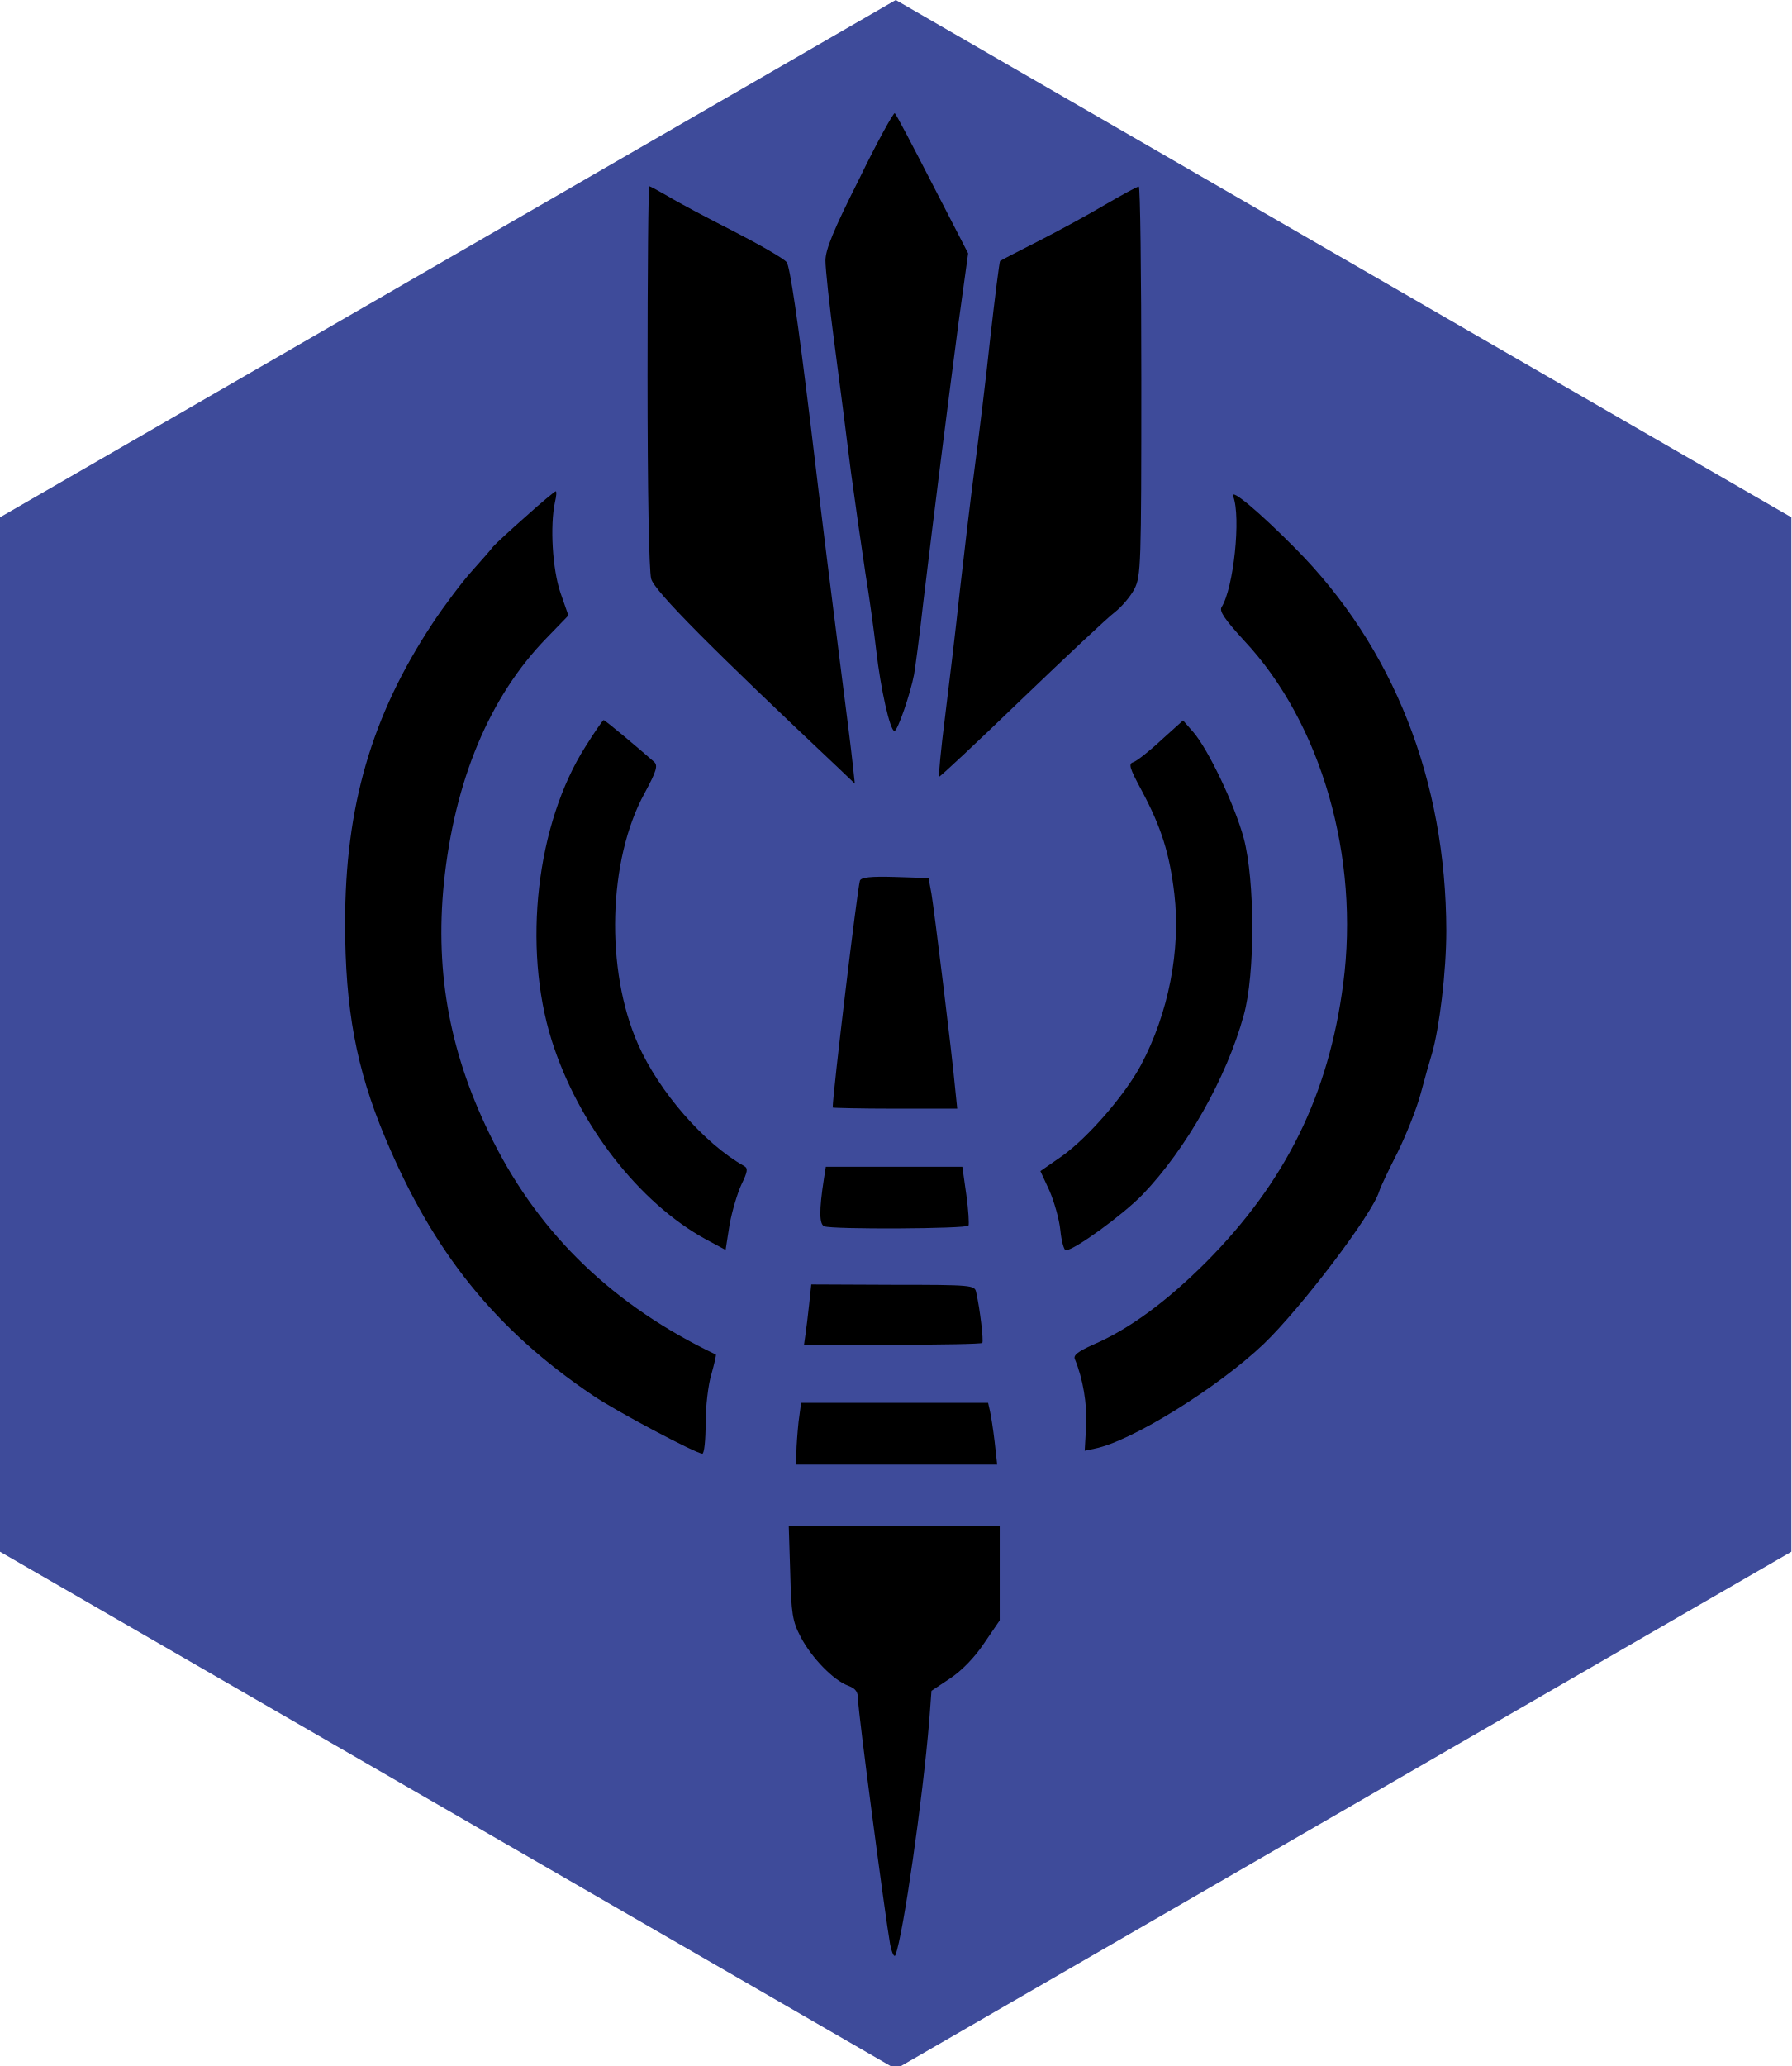
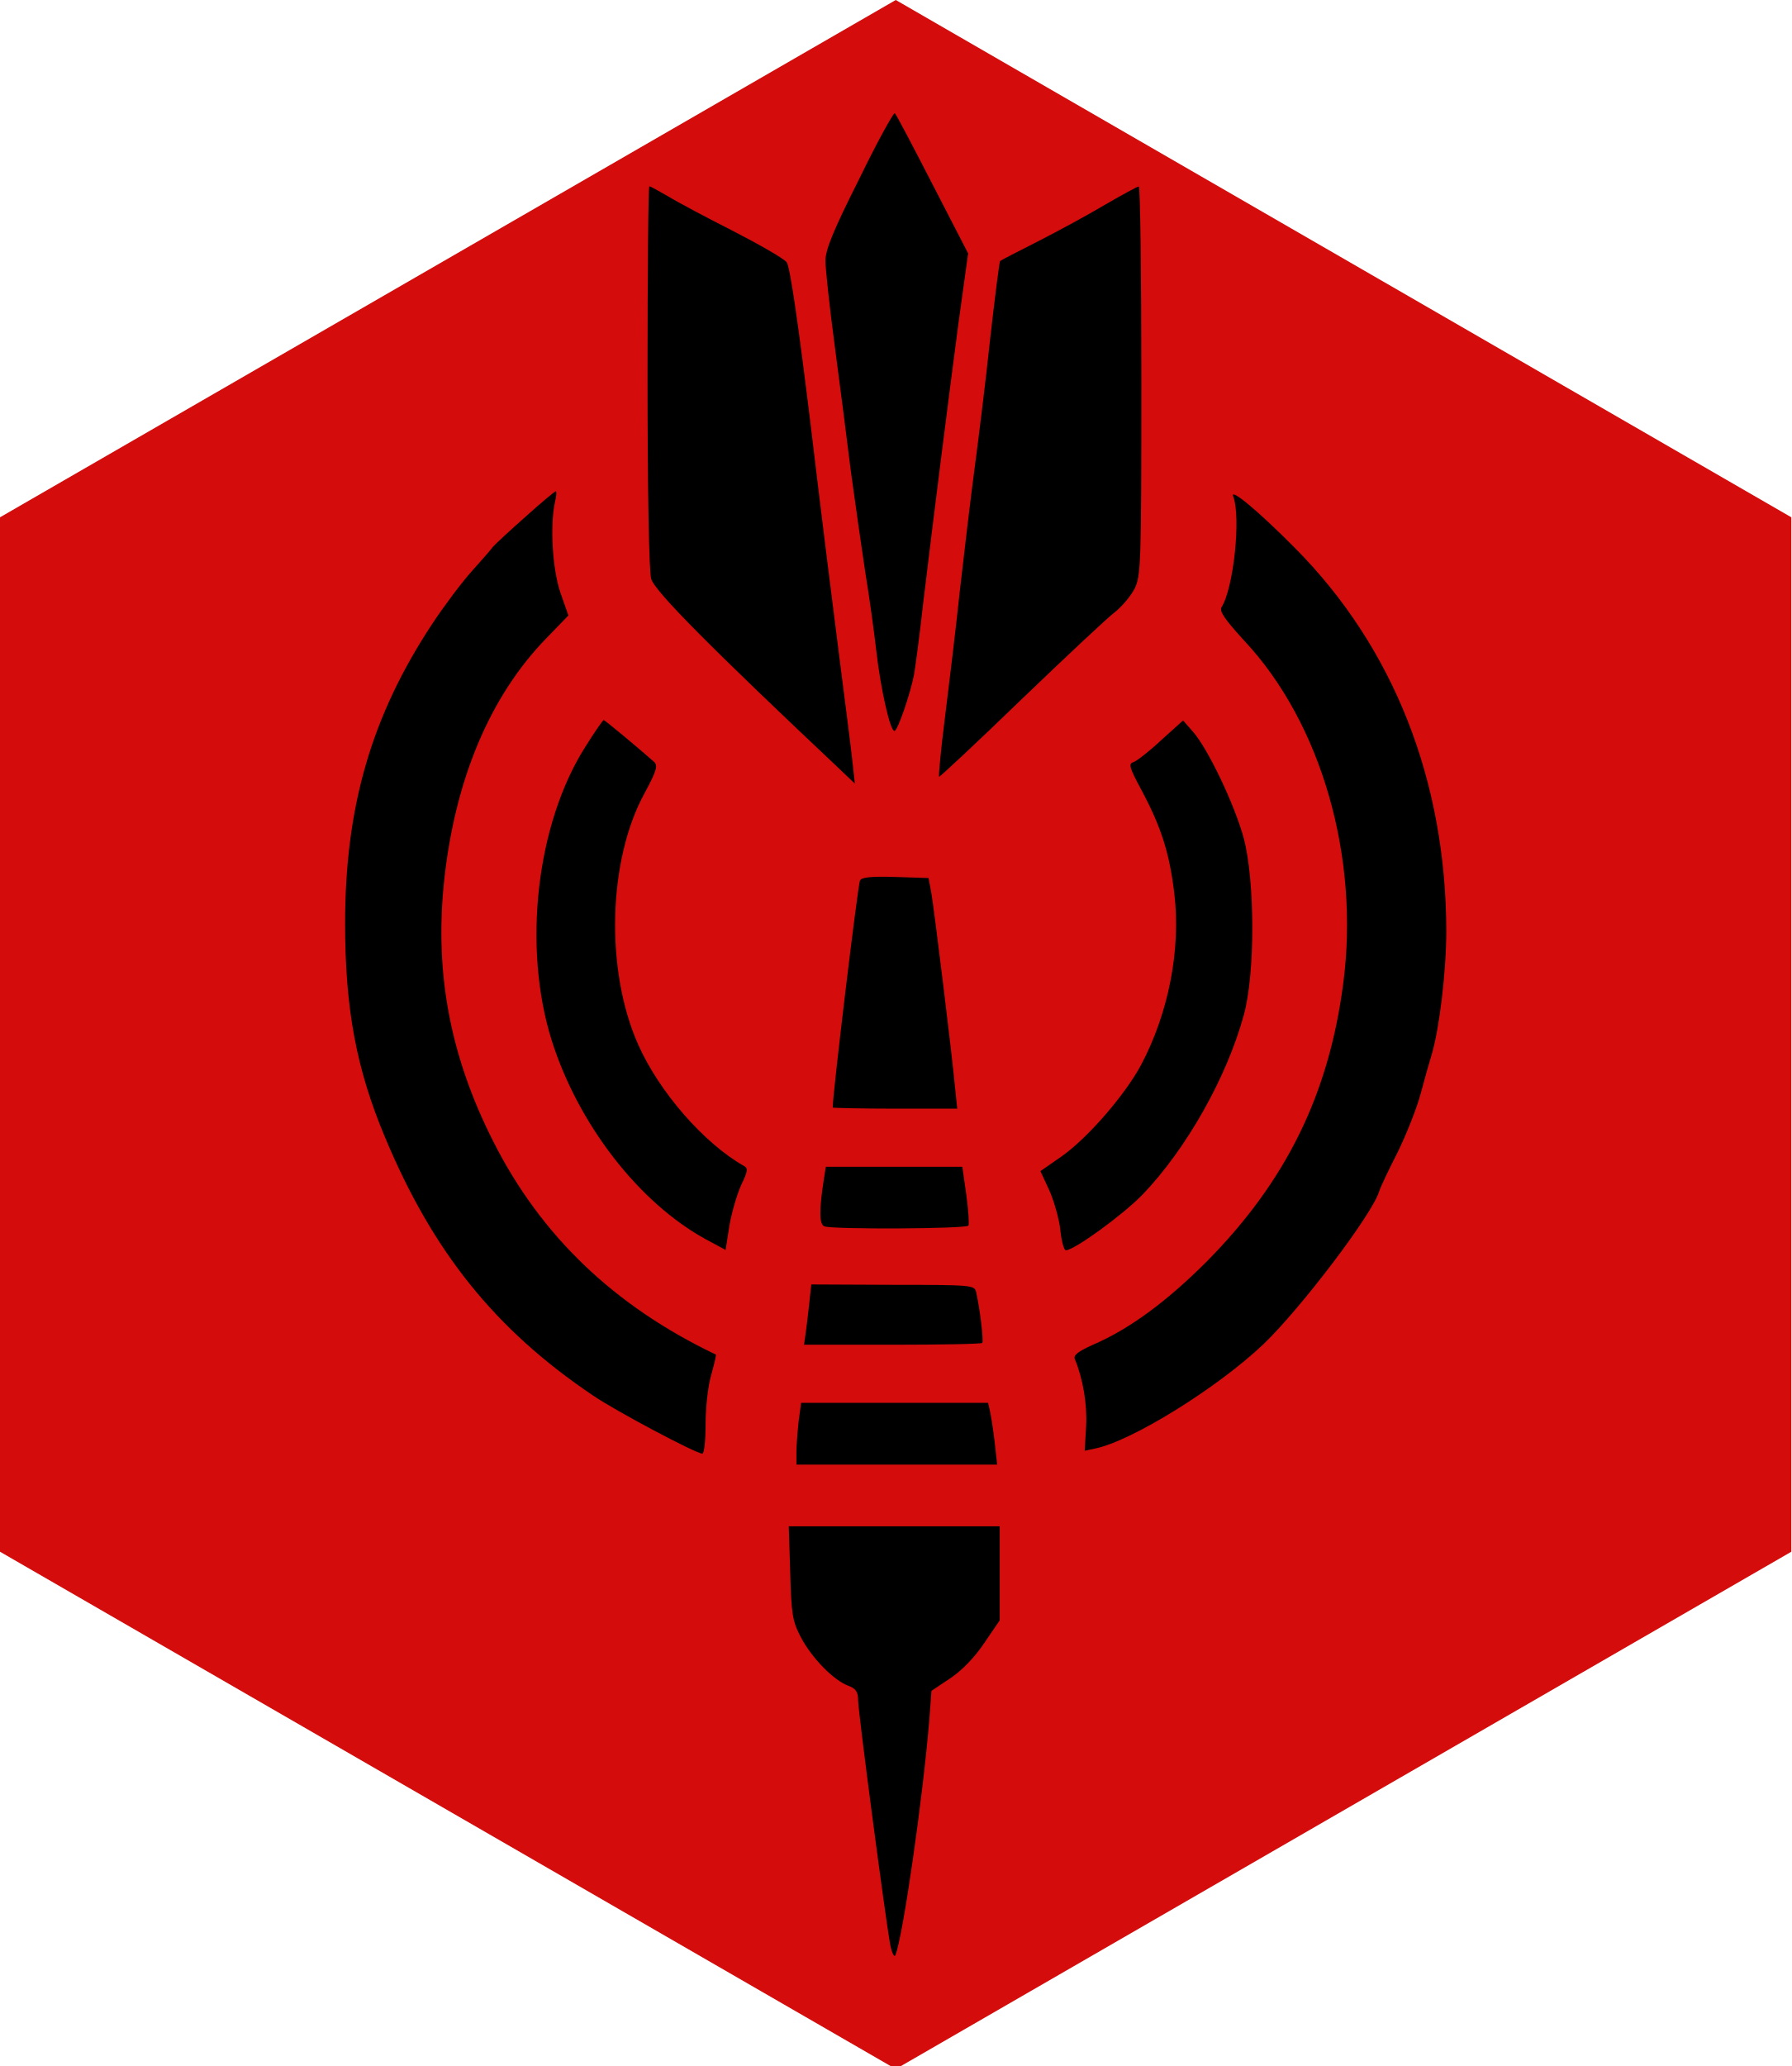
<svg xmlns="http://www.w3.org/2000/svg" viewBox="0 0 888.1 1024" style="enable-background:new 0 0 888.1 1024" xml:space="preserve">
-   <path style="fill:#3e4b9a" d="M0 256.4 444.1 0l444 256.4v512.7l-444 256.4L0 769.1z" />
+   <path style="fill:#D40C0C" d="M0 256.4 444.1 0l444 256.4v512.7l-444 256.4L0 769.1z" />
  <path d="M425.97 88.69c-12.78 25.38-16.74 35.1-16.74 40.5 0 3.96 1.98 22.5 4.5 41.4 2.52 18.72 6.12 47.16 8.1 63 2.16 15.84 5.4 38.52 7.2 50.4 1.98 11.88 4.32 29.16 5.4 38.52 2.16 18.9 6.84 39.78 9 39.78 1.62 0 7.92-18.54 9.72-27.9.54-3.06 2.7-18.72 4.5-35.1 5.58-46.44 12.42-100.26 17.46-138.6l4.86-35.1-17.64-34.2c-9.72-18.9-18-34.74-18.72-35.28-.53-.54-8.64 14.04-17.64 32.58zM321.03 186.26c0 57.78.72 96.66 1.8 100.62 1.62 6.12 30.6 35.1 93.24 94.14l7.74 7.38-1.08-9.9c-.54-5.4-3.42-28.08-6.3-50.4s-9.54-75.42-14.58-117.9c-6.3-51.48-10.26-78.48-11.88-80.28-1.44-1.8-13.32-8.64-26.28-15.3-13.14-6.66-27.72-14.4-32.4-17.28-4.68-2.7-9-5.04-9.36-5.04-.54-.01-.9 42.29-.9 93.96zM547.84 101.47c-8.46 5.04-23.4 13.14-33.3 18.18-9.9 5.04-18.36 9.36-18.72 9.72-.36.36-2.52 17.46-4.86 37.98-2.16 20.52-5.76 49.5-7.74 64.44-1.98 14.76-5.22 42.3-7.38 61.2-1.98 18.72-5.4 46.98-7.38 62.82-1.98 15.66-3.24 28.8-2.88 29.16.18.36 18.54-16.74 40.68-38.16 22.14-21.24 43.02-40.86 46.44-43.38 3.42-2.7 7.74-7.74 9.72-11.52 3.24-6.48 3.42-11.52 3.42-103.32 0-52.92-.54-96.3-1.26-96.12-.9 0-8.28 4.14-16.74 9zM260.55 256.1c-7.74 6.84-14.94 13.5-16.02 14.76-.9 1.26-5.76 6.84-10.62 12.24-4.86 5.4-13.68 17.1-19.62 26.1-30.06 45.54-43.2 90.54-43.2 148.5 0 42.3 5.58 72.18 19.8 106.02 23.76 56.88 54.72 95.4 103.14 127.98 11.34 7.74 51.12 28.8 54.18 28.8.9 0 1.62-6.66 1.62-14.94 0-8.46 1.26-19.26 2.88-24.48 1.44-5.22 2.52-9.72 2.16-9.72-50.22-23.94-86.76-58.86-110.34-105.66-21.24-41.94-28.98-82.8-24.48-127.8 5.22-50.94 22.68-92.7 50.94-121.68l10.8-11.16-3.96-11.34c-3.96-11.7-5.22-33.12-2.7-44.82.72-3.06.9-5.4.36-5.4-.36 0-7.2 5.58-14.94 12.6zM611.38 246.02c3.96 10.26.18 45.54-5.76 54.9-1.26 1.98 1.62 6.12 11.16 16.56 38.34 40.86 57.42 107.46 49.14 170.1-7.2 55.08-28.44 98.1-67.86 137.88-19.62 19.62-38.16 33.3-56.16 41.04-7.56 3.42-9.9 5.22-9 7.2 3.96 9.54 6.12 22.14 5.58 32.94l-.72 12.42 5.04-1.08c18.18-3.6 61.02-30.24 83.7-51.84 18.54-17.82 53.82-64.26 57.24-75.6.72-2.34 4.86-10.98 9.18-19.44 4.14-8.46 9.36-21.42 11.34-28.8 1.98-7.38 4.5-16.38 5.58-19.8 3.78-12.78 7.2-41.04 7.2-61.2-.18-74.34-26.1-140.4-74.88-189.54-17.82-18-32.4-30.24-30.78-25.74z" />
  <path d="M290.25 370.04c-24.3 38.16-31.32 99.18-16.74 145.62 13.14 41.58 43.2 80.46 76.5 98.64l9.72 5.22 1.98-12.6c1.26-6.84 3.96-15.84 5.94-19.98 3.06-6.3 3.24-7.92 1.26-9-19.8-11.16-42.12-36.72-52.56-60.3-16.38-36.9-14.94-91.44 3.24-124.56 5.94-10.98 6.66-13.68 4.68-15.48-7.56-6.66-24.3-20.7-25.02-20.7-.36 0-4.5 5.94-9 13.14zM575.74 366.8c-5.94 5.58-12.24 10.44-13.86 10.98-2.52.72-1.98 2.7 4.14 14.04 9.72 18.18 13.86 31.32 16.2 51.3 3.24 27.54-2.88 59.04-16.56 84.78-7.92 14.76-26.28 36-39.24 45.18l-10.62 7.38 4.5 9.72c2.34 5.4 4.86 14.22 5.4 19.62s1.8 9.9 2.7 9.9c4.14 0 28.44-17.64 38.16-27.72 21.42-22.32 41.58-57.78 50.04-88.74 5.76-20.52 5.58-66.96 0-87.84-4.5-16.56-17.64-44.1-25.02-52.56l-5.04-5.76-10.8 9.72zM426.33 436.46c-1.26 3.96-13.5 105.66-13.5 112.5 0 .18 13.86.54 30.78.54h30.96l-1.08-10.44c-1.44-16.02-10.26-87.48-11.7-96.12l-1.44-7.74-16.56-.54c-12.24-.36-16.74.18-17.46 1.8zM408.51 584.06c-2.52 16.02-2.34 22.86.18 23.76 4.14 1.62 70.38 1.26 71.46-.36.36-.72 0-7.56-1.08-15.3l-1.97-13.86h-67.68l-.91 5.76zM401.13 646.71c-.54 5.4-1.44 12.06-1.8 14.76l-.72 5.04h43.74c23.94 0 44.1-.36 44.64-.9.72-.9-1.08-16.56-3.06-25.2-.72-3.42-2.16-3.6-41.22-3.6l-40.5-.18-1.08 10.08zM395.91 704.67c-.54 5.22-1.08 12.24-1.08 15.3v5.94H494.37l-1.26-11.34c-.72-6.12-1.8-12.96-2.34-15.3l-.9-3.96H397.17l-1.26 9.36zM391.77 779.37c.54 20.52 1.08 24.12 5.22 32.04 5.4 10.26 16.2 21.42 23.58 24.12 3.78 1.44 4.86 3.06 4.86 7.2 0 5.76 13.5 107.82 15.84 120.78.9 4.68 2.16 7.02 2.7 5.4 3.78-9.72 13.5-77.22 16.74-116.28l1.08-14.58 9.18-6.12c5.76-3.78 12.24-10.44 16.92-17.46l7.74-11.34v-46.62H391.05l.72 22.86z" />
</svg>
